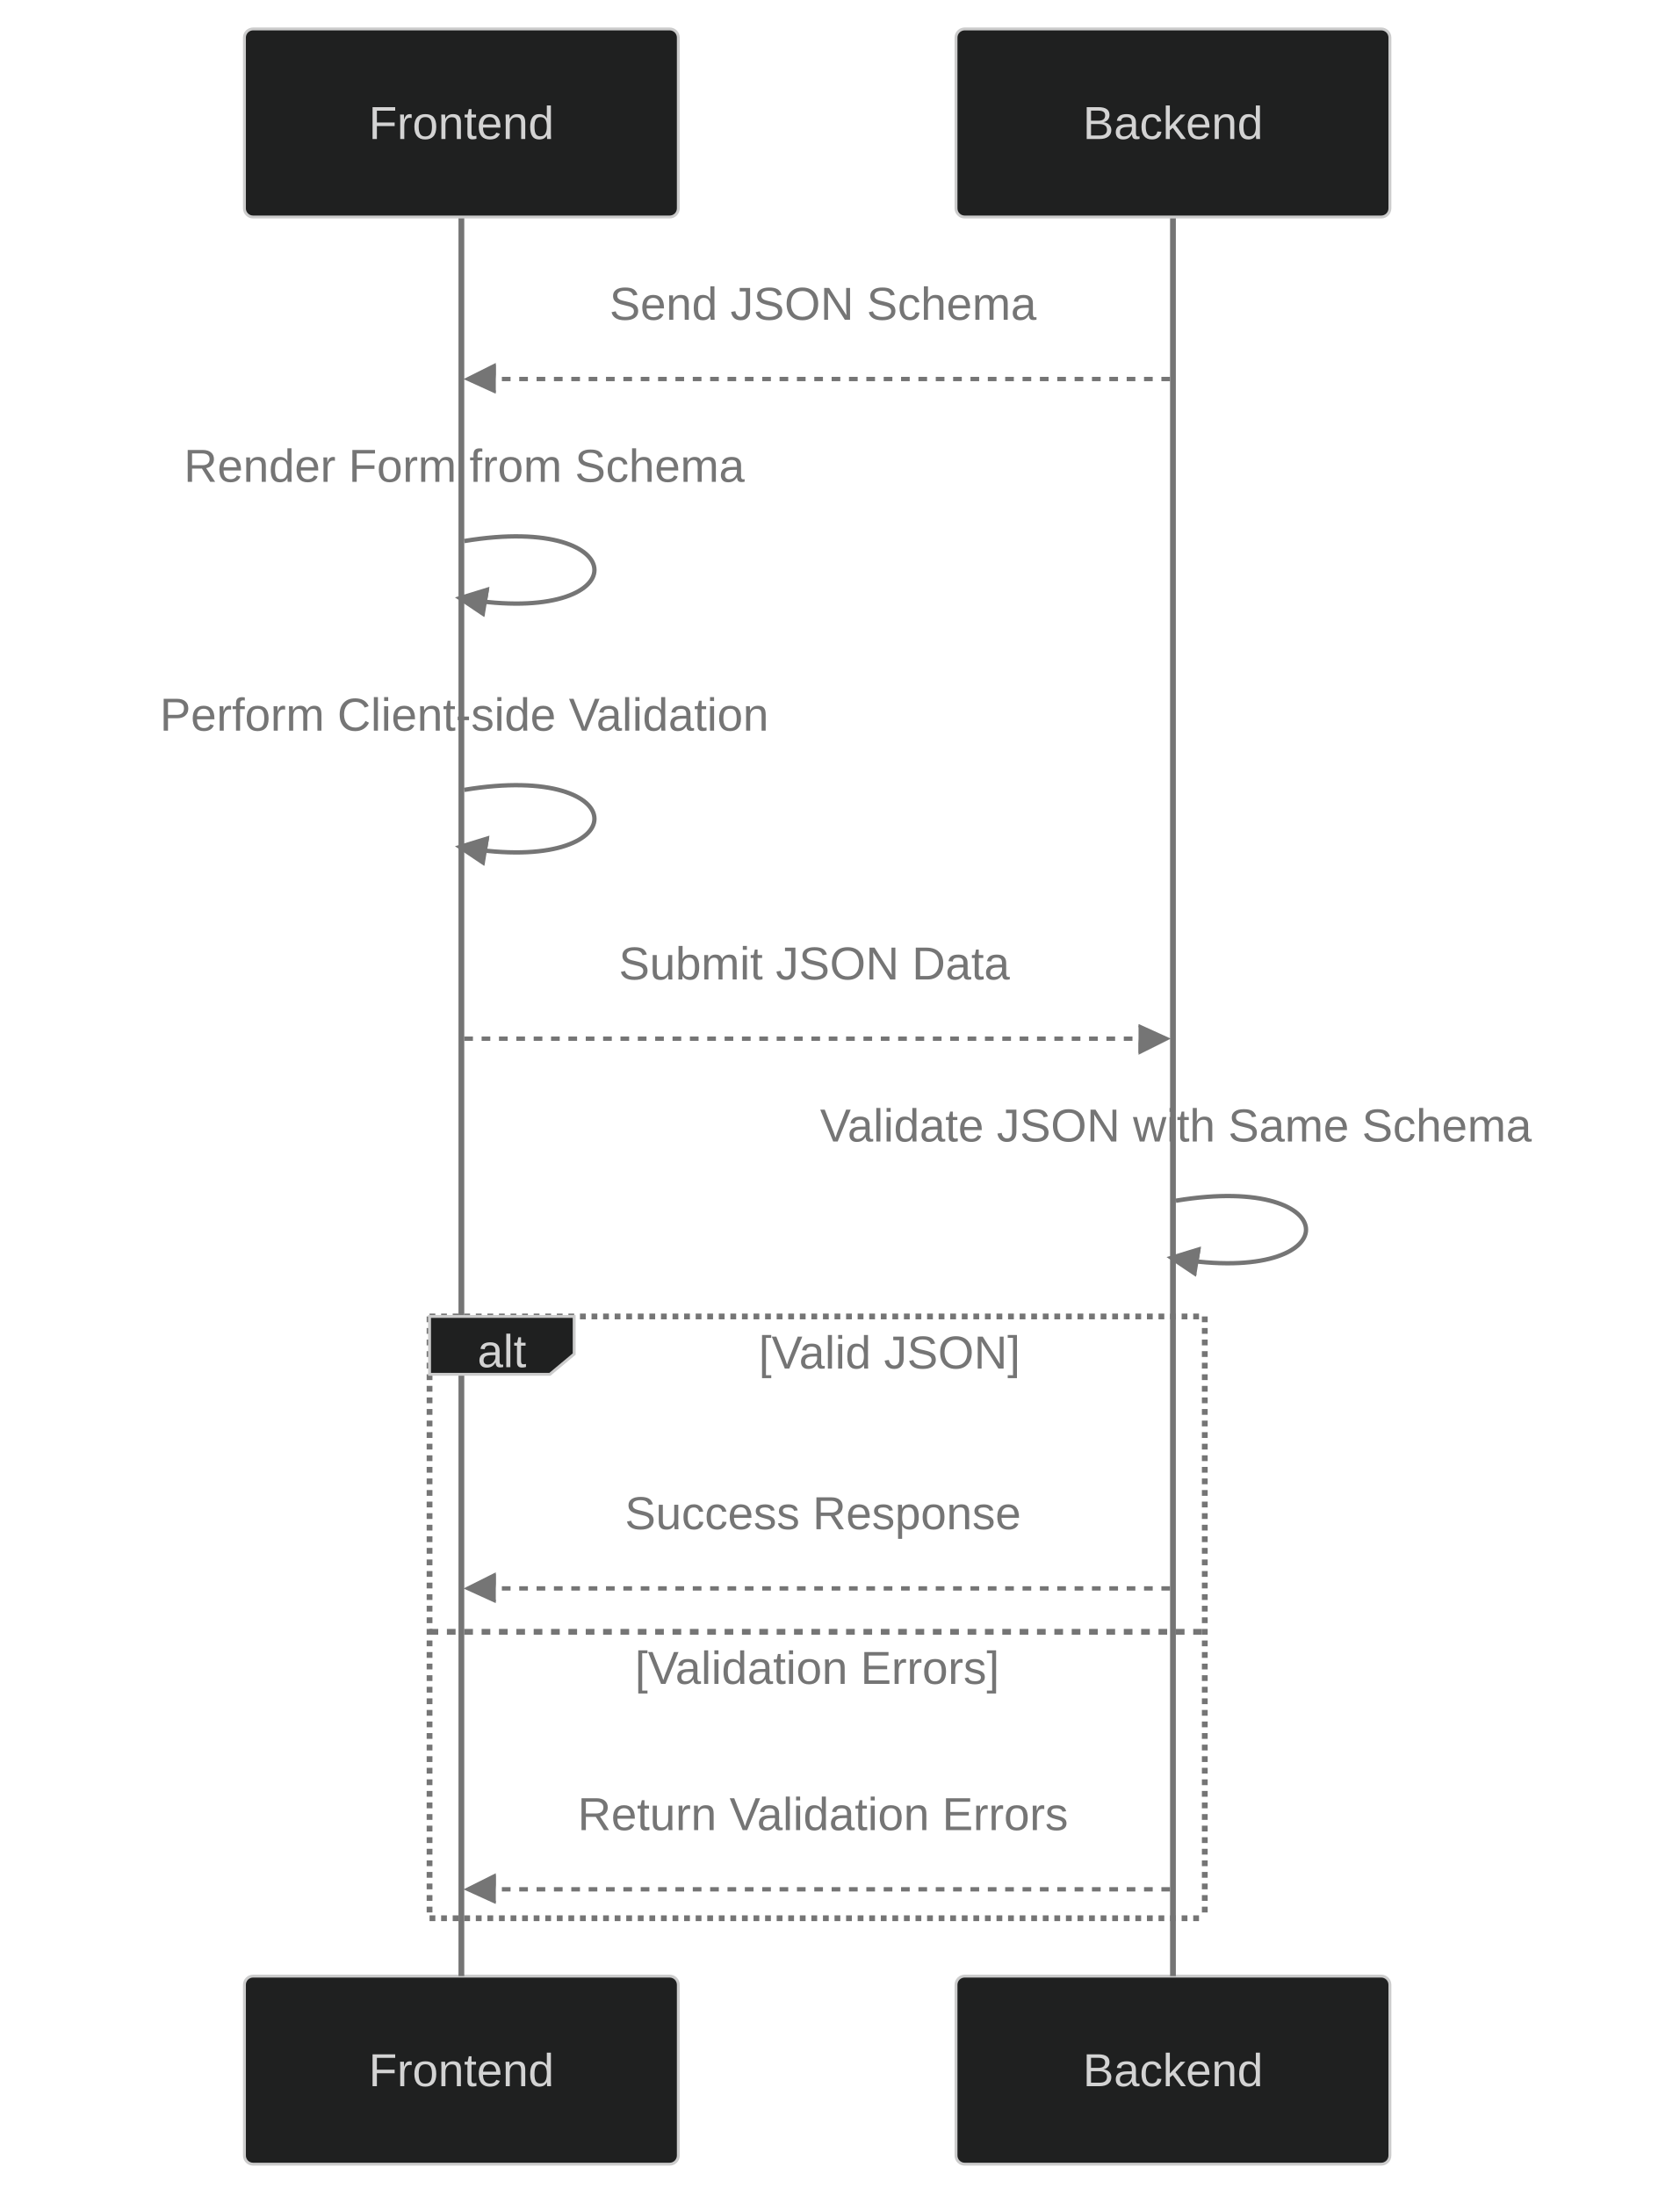
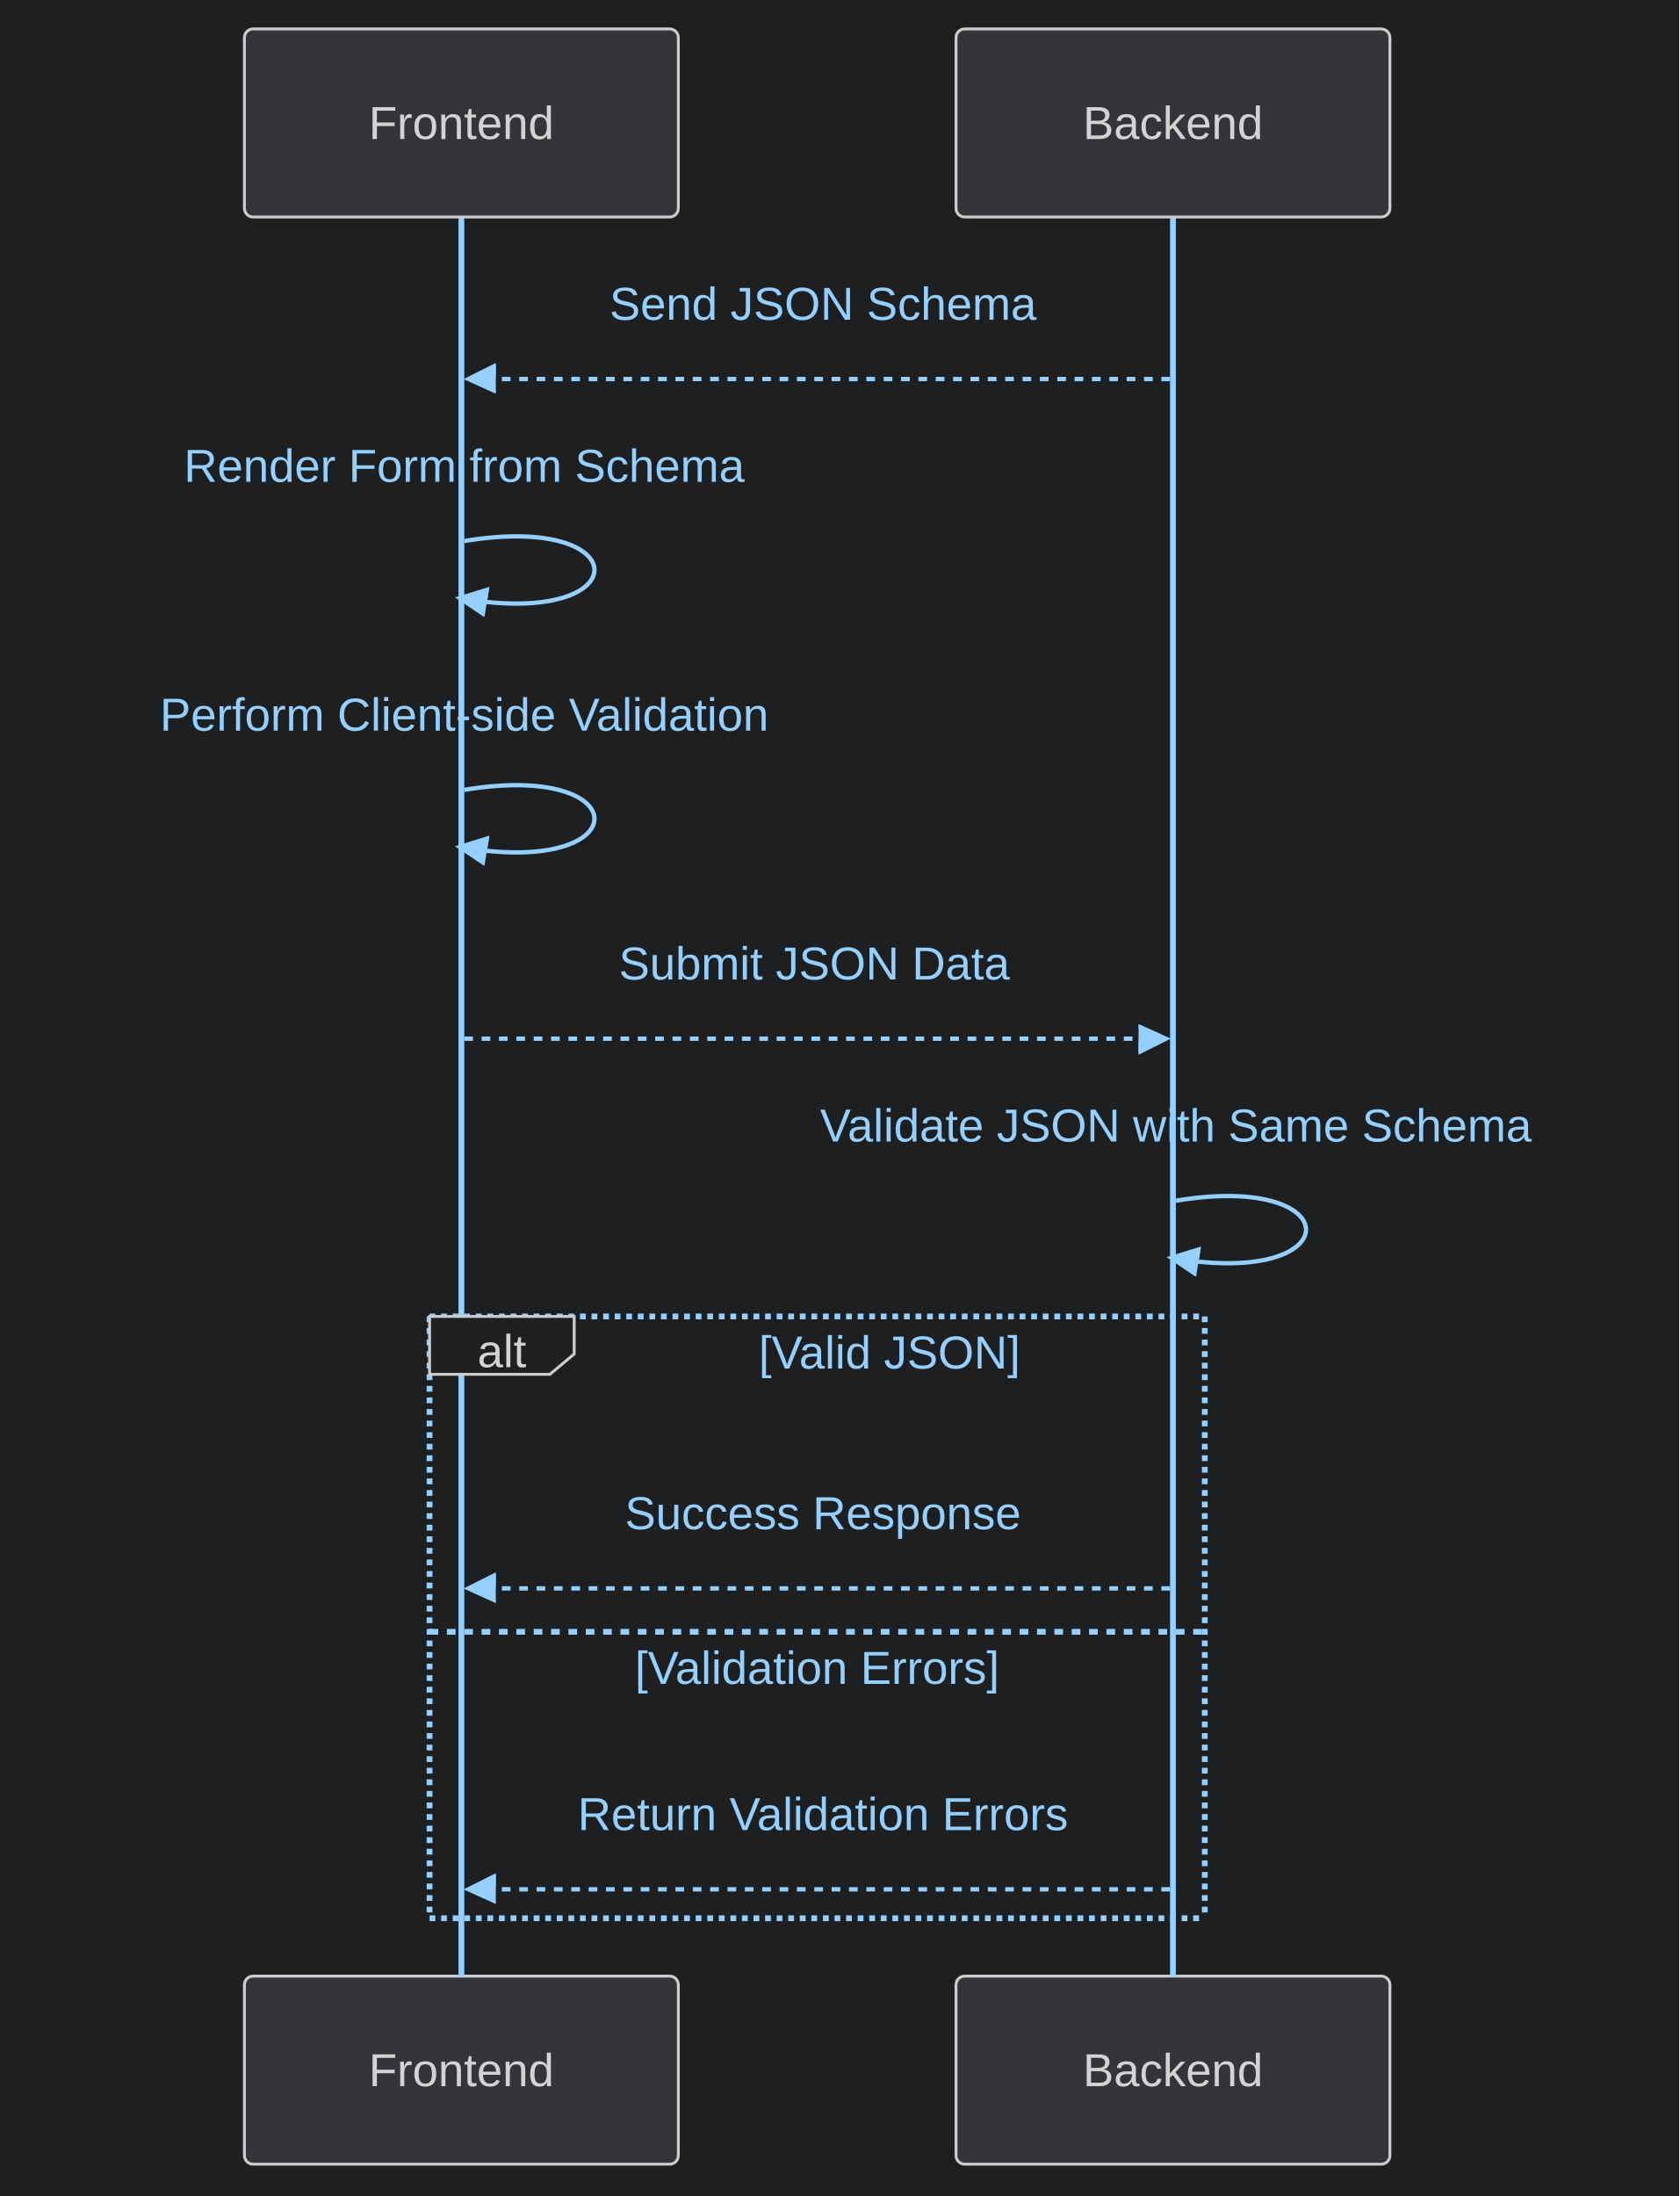
<svg xmlns="http://www.w3.org/2000/svg" aria-roledescription="sequence" role="graphics-document document" viewBox="-84.5 -10 580.5 759" style="max-width: 100%; max-height: 100%; background: transparent;" width="100%" id="mermaid-image-editor">
+   <rect x="-84.5" y="-10" width="580.5" height="759" fill="#1E1F21" />
  <g>
    <rect class="actor actor-bottom" ry="3" rx="3" name="Server" height="65" width="150" stroke="#666" fill="#eaeaea" y="673" x="246" />
    <text class="actor actor-box" alignment-baseline="central" dominant-baseline="central" style="text-anchor: middle; font-size: 16px; font-weight: 400;" y="705.5" x="321">
      <tspan dy="0" x="321">Backend</tspan>
    </text>
  </g>
  <g>
    <rect class="actor actor-bottom" ry="3" rx="3" name="Client" height="65" width="150" stroke="#666" fill="#eaeaea" y="673" x="0" />
    <text class="actor actor-box" alignment-baseline="central" dominant-baseline="central" style="text-anchor: middle; font-size: 16px; font-weight: 400;" y="705.5" x="75">
      <tspan dy="0" x="75">Frontend</tspan>
    </text>
  </g>
  <g>
    <line name="Server" stroke="#999" stroke-width="0.5px" class="actor-line 200" y2="673" x2="321" y1="65" x1="321" id="actor9" />
    <g id="root-9">
      <rect class="actor actor-top" ry="3" rx="3" name="Server" height="65" width="150" stroke="#666" fill="#eaeaea" y="0" x="246" />
      <text class="actor actor-box" alignment-baseline="central" dominant-baseline="central" style="text-anchor: middle; font-size: 16px; font-weight: 400;" y="32.5" x="321">
        <tspan dy="0" x="321">Backend</tspan>
      </text>
    </g>
  </g>
  <g>
    <line name="Client" stroke="#999" stroke-width="0.5px" class="actor-line 200" y2="673" x2="75" y1="65" x1="75" id="actor8" />
    <g id="root-8">
      <rect class="actor actor-top" ry="3" rx="3" name="Client" height="65" width="150" stroke="#666" fill="#eaeaea" y="0" x="0" />
      <text class="actor actor-box" alignment-baseline="central" dominant-baseline="central" style="text-anchor: middle; font-size: 16px; font-weight: 400;" y="32.5" x="75">
        <tspan dy="0" x="75">Frontend</tspan>
      </text>
    </g>
  </g>
-   <style>#mermaid-image-editor{font-family:"trebuchet ms",verdana,arial,sans-serif;font-size:16px;fill:#757575;}#mermaid-image-editor .error-icon{fill:#a44141;}#mermaid-image-editor .error-text{fill:#ddd;stroke:#ddd;}#mermaid-image-editor .edge-thickness-normal{stroke-width:1px;}#mermaid-image-editor .edge-thickness-thick{stroke-width:3.5px;}#mermaid-image-editor .edge-pattern-solid{stroke-dasharray:0;}#mermaid-image-editor .edge-thickness-invisible{stroke-width:0;fill:none;}#mermaid-image-editor .edge-pattern-dashed{stroke-dasharray:3;}#mermaid-image-editor .edge-pattern-dotted{stroke-dasharray:2;}#mermaid-image-editor .marker{fill:#757575;stroke:#757575;}#mermaid-image-editor .marker.cross{stroke:#757575;}#mermaid-image-editor svg{font-family:"trebuchet ms",verdana,arial,sans-serif;font-size:16px;}#mermaid-image-editor p{margin:0;}#mermaid-image-editor .actor{stroke:#ccc;fill:#1f2020;}#mermaid-image-editor text.actor&gt;tspan{fill:lightgrey;stroke:none;}#mermaid-image-editor .actor-line{stroke:#757575;}#mermaid-image-editor .messageLine0{stroke-width:1.5;stroke-dasharray:none;stroke:#757575;}#mermaid-image-editor .messageLine1{stroke-width:1.5;stroke-dasharray:2,2;stroke:#757575;}#mermaid-image-editor #arrowhead path{fill:#757575;stroke:#757575;}#mermaid-image-editor .sequenceNumber{fill:black;}#mermaid-image-editor #sequencenumber{fill:lightgrey;}#mermaid-image-editor #crosshead path{fill:lightgrey;stroke:lightgrey;}#mermaid-image-editor .messageText{fill:#757575;stroke:none;}#mermaid-image-editor .labelBox{stroke:#ccc;fill:#1f2020;}#mermaid-image-editor .labelText,#mermaid-image-editor .labelText&gt;tspan{fill:lightgrey;stroke:none;}#mermaid-image-editor .loopText,#mermaid-image-editor .loopText&gt;tspan{fill:#757575;stroke:none;}#mermaid-image-editor .loopLine{stroke-width:2px;stroke-dasharray:2,2;stroke:#757575;fill:#757575;}#mermaid-image-editor .note{stroke:hsl(180, 0%, 18.353%);fill:hsl(180, 1.587%, 28.353%);}#mermaid-image-editor .noteText,#mermaid-image-editor .noteText&gt;tspan{fill:rgb(183.848, 181.552, 181.552);stroke:none;}#mermaid-image-editor .activation0{fill:hsl(180, 1.587%, 28.353%);stroke:#ccc;}#mermaid-image-editor .activation1{fill:hsl(180, 1.587%, 28.353%);stroke:#ccc;}#mermaid-image-editor .activation2{fill:hsl(180, 1.587%, 28.353%);stroke:#ccc;}#mermaid-image-editor .actorPopupMenu{position:absolute;}#mermaid-image-editor .actorPopupMenuPanel{position:absolute;fill:#1f2020;box-shadow:0px 8px 16px 0px rgba(0,0,0,0.2);filter:drop-shadow(3px 5px 2px rgb(0 0 0 / 0.4));}#mermaid-image-editor .actor-man line{stroke:#ccc;fill:#1f2020;}#mermaid-image-editor .actor-man circle,#mermaid-image-editor line{stroke:#ccc;fill:#1f2020;stroke-width:2px;}#mermaid-image-editor :root{--mermaid-font-family:"trebuchet ms",verdana,arial,sans-serif;}</style>
+   <style>#mermaid-image-editor{font-family:"trebuchet ms",verdana,arial,sans-serif;font-size:16px;fill:#95CFFD;}#mermaid-image-editor .error-icon{fill:#a44141;}#mermaid-image-editor .error-text{fill:#ddd;stroke:#ddd;}#mermaid-image-editor .edge-thickness-normal{stroke-width:1px;}#mermaid-image-editor .edge-thickness-thick{stroke-width:3.5px;}#mermaid-image-editor .edge-pattern-solid{stroke-dasharray:0;}#mermaid-image-editor .edge-thickness-invisible{stroke-width:0;fill:none;}#mermaid-image-editor .edge-pattern-dashed{stroke-dasharray:3;}#mermaid-image-editor .edge-pattern-dotted{stroke-dasharray:2;}#mermaid-image-editor .marker{fill:#95CFFD;stroke:#95CFFD;}#mermaid-image-editor .marker.cross{stroke:#95CFFD;}#mermaid-image-editor svg{font-family:"trebuchet ms",verdana,arial,sans-serif;font-size:16px;}#mermaid-image-editor p{margin:0;}#mermaid-image-editor .actor{stroke:#ccc;fill:#33353a;}#mermaid-image-editor text.actor&gt;tspan{fill:lightgrey;stroke:none;}#mermaid-image-editor .actor-line{stroke:#95CFFD;}#mermaid-image-editor .messageLine0{stroke-width:1.5;stroke-dasharray:none;stroke:#95CFFD;}#mermaid-image-editor .messageLine1{stroke-width:1.5;stroke-dasharray:2,2;stroke:#95CFFD;}#mermaid-image-editor #arrowhead path{fill:#95CFFD;stroke:#95CFFD;}#mermaid-image-editor .sequenceNumber{fill:black;}#mermaid-image-editor #sequencenumber{fill:lightgrey;}#mermaid-image-editor #crosshead path{fill:lightgrey;stroke:lightgrey;}#mermaid-image-editor .messageText{fill:#95CFFD;stroke:none;}#mermaid-image-editor .labelBox{stroke:#ccc;fill:#1f2020;}#mermaid-image-editor .labelText,#mermaid-image-editor .labelText&gt;tspan{fill:lightgrey;stroke:none;}#mermaid-image-editor .loopText,#mermaid-image-editor .loopText&gt;tspan{fill:#95CFFD;stroke:none;}#mermaid-image-editor .loopLine{stroke-width:2px;stroke-dasharray:2,2;stroke:#95CFFD;fill:#95CFFD;}#mermaid-image-editor .note{stroke:hsl(180, 0%, 18.353%);fill:hsl(180, 1.587%, 28.353%);}#mermaid-image-editor .noteText,#mermaid-image-editor .noteText&gt;tspan{fill:rgb(183.848, 181.552, 181.552);stroke:none;}#mermaid-image-editor .activation0{fill:hsl(180, 1.587%, 28.353%);stroke:#ccc;}#mermaid-image-editor .activation1{fill:hsl(180, 1.587%, 28.353%);stroke:#ccc;}#mermaid-image-editor .activation2{fill:hsl(180, 1.587%, 28.353%);stroke:#ccc;}#mermaid-image-editor .actorPopupMenu{position:absolute;}#mermaid-image-editor .actorPopupMenuPanel{position:absolute;fill:#1f2020;box-shadow:0px 8px 16px 0px rgba(0,0,0,0.2);filter:drop-shadow(3px 5px 2px rgb(0 0 0 / 0.4));}#mermaid-image-editor .actor-man line{stroke:#ccc;fill:#1f2020;}#mermaid-image-editor .actor-man circle,#mermaid-image-editor line{stroke:#ccc;fill:#1f2020;stroke-width:2px;}#mermaid-image-editor :root{--mermaid-font-family:"trebuchet ms",verdana,arial,sans-serif;}</style>
  <g />
  <defs>
    <symbol height="24" width="24" id="computer">
      <path d="M2 2v13h20v-13h-20zm18 11h-16v-9h16v9zm-10.228 6l.466-1h3.524l.467 1h-4.457zm14.228 3h-24l2-6h2.104l-1.33 4h18.45l-1.297-4h2.073l2 6zm-5-10h-14v-7h14v7z" transform="scale(.5)" />
    </symbol>
  </defs>
  <defs>
    <symbol clip-rule="evenodd" fill-rule="evenodd" id="database">
      <path d="M12.258.001l.256.004.255.005.253.008.251.01.249.012.247.015.246.016.242.019.241.02.239.023.236.024.233.027.231.028.229.031.225.032.223.034.22.036.217.038.214.04.211.041.208.043.205.045.201.046.198.048.194.05.191.051.187.053.183.054.18.056.175.057.172.059.168.06.163.061.16.063.155.064.15.066.074.033.073.033.071.034.07.034.069.035.068.035.067.035.066.035.064.036.064.036.062.036.06.036.06.037.058.037.058.037.055.038.055.038.053.038.052.038.051.039.05.039.048.039.047.039.045.04.044.04.043.04.041.04.04.041.039.041.037.041.036.041.034.041.033.042.032.042.03.042.029.042.027.042.026.043.024.043.023.043.021.043.02.043.018.044.017.043.015.044.013.044.012.044.011.045.009.044.007.045.006.045.004.045.002.045.001.045v17l-.001.045-.002.045-.004.045-.006.045-.007.045-.009.044-.011.045-.012.044-.013.044-.015.044-.017.043-.018.044-.02.043-.021.043-.023.043-.024.043-.026.043-.027.042-.029.042-.03.042-.032.042-.033.042-.034.041-.036.041-.037.041-.039.041-.04.041-.041.04-.043.04-.044.04-.045.04-.047.039-.048.039-.05.039-.051.039-.052.038-.053.038-.055.038-.055.038-.058.037-.058.037-.06.037-.06.036-.062.036-.064.036-.064.036-.066.035-.067.035-.068.035-.069.035-.07.034-.071.034-.073.033-.074.033-.15.066-.155.064-.16.063-.163.061-.168.06-.172.059-.175.057-.18.056-.183.054-.187.053-.191.051-.194.05-.198.048-.201.046-.205.045-.208.043-.211.041-.214.04-.217.038-.22.036-.223.034-.225.032-.229.031-.231.028-.233.027-.236.024-.239.023-.241.02-.242.019-.246.016-.247.015-.249.012-.251.01-.253.008-.255.005-.256.004-.258.001-.258-.001-.256-.004-.255-.005-.253-.008-.251-.01-.249-.012-.247-.015-.245-.016-.243-.019-.241-.02-.238-.023-.236-.024-.234-.027-.231-.028-.228-.031-.226-.032-.223-.034-.22-.036-.217-.038-.214-.04-.211-.041-.208-.043-.204-.045-.201-.046-.198-.048-.195-.05-.19-.051-.187-.053-.184-.054-.179-.056-.176-.057-.172-.059-.167-.06-.164-.061-.159-.063-.155-.064-.151-.066-.074-.033-.072-.033-.072-.034-.07-.034-.069-.035-.068-.035-.067-.035-.066-.035-.064-.036-.063-.036-.062-.036-.061-.036-.06-.037-.058-.037-.057-.037-.056-.038-.055-.038-.053-.038-.052-.038-.051-.039-.049-.039-.049-.039-.046-.039-.046-.04-.044-.04-.043-.04-.041-.04-.04-.041-.039-.041-.037-.041-.036-.041-.034-.041-.033-.042-.032-.042-.03-.042-.029-.042-.027-.042-.026-.043-.024-.043-.023-.043-.021-.043-.02-.043-.018-.044-.017-.043-.015-.044-.013-.044-.012-.044-.011-.045-.009-.044-.007-.045-.006-.045-.004-.045-.002-.045-.001-.045v-17l.001-.045.002-.045.004-.045.006-.045.007-.045.009-.044.011-.045.012-.044.013-.044.015-.044.017-.043.018-.044.02-.043.021-.043.023-.043.024-.043.026-.043.027-.042.029-.042.03-.042.032-.042.033-.042.034-.041.036-.041.037-.041.039-.041.04-.041.041-.04.043-.04.044-.04.046-.04.046-.039.049-.039.049-.039.051-.039.052-.038.053-.038.055-.038.056-.038.057-.037.058-.037.06-.037.061-.036.062-.036.063-.036.064-.036.066-.035.067-.035.068-.035.069-.035.07-.034.072-.034.072-.033.074-.033.151-.066.155-.064.159-.063.164-.061.167-.06.172-.059.176-.057.179-.056.184-.054.187-.053.19-.051.195-.05.198-.048.201-.046.204-.045.208-.043.211-.041.214-.04.217-.038.22-.036.223-.034.226-.032.228-.031.231-.028.234-.027.236-.024.238-.023.241-.02.243-.019.245-.016.247-.015.249-.012.251-.01.253-.008.255-.005.256-.004.258-.001.258.001zm-9.258 20.499v.01l.001.021.003.021.004.022.005.021.006.022.007.022.009.023.01.022.011.023.012.023.013.023.015.023.016.024.017.023.018.024.019.024.021.024.022.025.023.024.024.025.052.049.056.05.061.051.066.051.07.051.075.051.079.052.084.052.088.052.092.052.097.052.102.051.105.052.11.052.114.051.119.051.123.051.127.05.131.05.135.05.139.048.144.049.147.047.152.047.155.047.16.045.163.045.167.043.171.043.176.041.178.041.183.039.187.039.19.037.194.035.197.035.202.033.204.031.209.03.212.029.216.027.219.025.222.024.226.021.23.02.233.018.236.016.24.015.243.012.246.01.249.008.253.005.256.004.259.001.26-.001.257-.004.254-.005.25-.008.247-.011.244-.012.241-.014.237-.016.233-.018.231-.021.226-.021.224-.024.22-.026.216-.027.212-.028.21-.031.205-.031.202-.034.198-.034.194-.036.191-.037.187-.039.183-.04.179-.04.175-.042.172-.043.168-.044.163-.045.16-.046.155-.046.152-.047.148-.048.143-.049.139-.049.136-.05.131-.05.126-.05.123-.051.118-.052.114-.051.11-.052.106-.052.101-.052.096-.052.092-.052.088-.053.083-.051.079-.052.074-.052.07-.051.065-.051.06-.051.056-.05.051-.05.023-.024.023-.025.021-.024.02-.024.019-.024.018-.024.017-.024.015-.023.014-.024.013-.023.012-.023.01-.023.01-.022.008-.022.006-.022.006-.022.004-.022.004-.021.001-.021.001-.021v-4.127l-.077.055-.08.053-.083.054-.085.053-.087.052-.09.052-.093.051-.095.05-.097.05-.1.049-.102.049-.105.048-.106.047-.109.047-.111.046-.114.045-.115.045-.118.044-.12.043-.122.042-.124.042-.126.041-.128.04-.13.04-.132.038-.134.038-.135.037-.138.037-.139.035-.142.035-.143.034-.144.033-.147.032-.148.031-.15.03-.151.03-.153.029-.154.027-.156.027-.158.026-.159.025-.161.024-.162.023-.163.022-.165.021-.166.02-.167.019-.169.018-.169.017-.171.016-.173.015-.173.014-.175.013-.175.012-.177.011-.178.01-.179.008-.179.008-.181.006-.182.005-.182.004-.184.003-.184.002h-.37l-.184-.002-.184-.003-.182-.004-.182-.005-.181-.006-.179-.008-.179-.008-.178-.01-.176-.011-.176-.012-.175-.013-.173-.014-.172-.015-.171-.016-.17-.017-.169-.018-.167-.019-.166-.02-.165-.021-.163-.022-.162-.023-.161-.024-.159-.025-.157-.026-.156-.027-.155-.027-.153-.029-.151-.03-.15-.03-.148-.031-.146-.032-.145-.033-.143-.034-.141-.035-.14-.035-.137-.037-.136-.037-.134-.038-.132-.038-.13-.04-.128-.04-.126-.041-.124-.042-.122-.042-.12-.044-.117-.043-.116-.045-.113-.045-.112-.046-.109-.047-.106-.047-.105-.048-.102-.049-.1-.049-.097-.05-.095-.05-.093-.052-.09-.051-.087-.052-.085-.053-.083-.054-.08-.054-.077-.054v4.127zm0-5.654v.011l.001.021.003.021.004.021.005.022.006.022.007.022.009.022.01.022.011.023.012.023.013.023.015.024.016.023.017.024.018.024.019.024.021.024.022.024.023.025.024.024.052.05.056.05.061.05.066.051.07.051.075.052.079.051.084.052.088.052.092.052.097.052.102.052.105.052.11.051.114.051.119.052.123.05.127.051.131.05.135.049.139.049.144.048.147.048.152.047.155.046.16.045.163.045.167.044.171.042.176.042.178.04.183.04.187.038.19.037.194.036.197.034.202.033.204.032.209.03.212.028.216.027.219.025.222.024.226.022.23.02.233.018.236.016.24.014.243.012.246.01.249.008.253.006.256.003.259.001.26-.001.257-.003.254-.006.25-.008.247-.01.244-.012.241-.015.237-.016.233-.018.231-.02.226-.022.224-.024.22-.025.216-.027.212-.029.21-.03.205-.032.202-.033.198-.035.194-.036.191-.037.187-.039.183-.039.179-.041.175-.042.172-.043.168-.044.163-.045.16-.045.155-.047.152-.047.148-.048.143-.048.139-.05.136-.049.131-.05.126-.051.123-.051.118-.051.114-.052.11-.052.106-.052.101-.052.096-.052.092-.052.088-.052.083-.052.079-.052.074-.051.07-.052.065-.051.06-.05.056-.051.051-.049.023-.025.023-.024.021-.025.02-.024.019-.024.018-.024.017-.024.015-.023.014-.023.013-.024.012-.022.01-.023.01-.023.008-.022.006-.022.006-.022.004-.021.004-.022.001-.021.001-.021v-4.139l-.077.054-.08.054-.083.054-.085.052-.087.053-.09.051-.093.051-.095.051-.097.05-.1.049-.102.049-.105.048-.106.047-.109.047-.111.046-.114.045-.115.044-.118.044-.12.044-.122.042-.124.042-.126.041-.128.04-.13.039-.132.039-.134.038-.135.037-.138.036-.139.036-.142.035-.143.033-.144.033-.147.033-.148.031-.15.03-.151.03-.153.028-.154.028-.156.027-.158.026-.159.025-.161.024-.162.023-.163.022-.165.021-.166.02-.167.019-.169.018-.169.017-.171.016-.173.015-.173.014-.175.013-.175.012-.177.011-.178.009-.179.009-.179.007-.181.007-.182.005-.182.004-.184.003-.184.002h-.37l-.184-.002-.184-.003-.182-.004-.182-.005-.181-.007-.179-.007-.179-.009-.178-.009-.176-.011-.176-.012-.175-.013-.173-.014-.172-.015-.171-.016-.17-.017-.169-.018-.167-.019-.166-.02-.165-.021-.163-.022-.162-.023-.161-.024-.159-.025-.157-.026-.156-.027-.155-.028-.153-.028-.151-.03-.15-.03-.148-.031-.146-.033-.145-.033-.143-.033-.141-.035-.14-.036-.137-.036-.136-.037-.134-.038-.132-.039-.13-.039-.128-.04-.126-.041-.124-.042-.122-.043-.12-.043-.117-.044-.116-.044-.113-.046-.112-.046-.109-.046-.106-.047-.105-.048-.102-.049-.1-.049-.097-.05-.095-.051-.093-.051-.09-.051-.087-.053-.085-.052-.083-.054-.08-.054-.077-.054v4.139zm0-5.666v.011l.001.02.003.022.004.021.005.022.006.021.007.022.009.023.01.022.011.023.012.023.013.023.015.023.016.024.017.024.018.023.019.024.021.025.022.024.023.024.024.025.052.05.056.05.061.05.066.051.07.051.075.052.079.051.084.052.088.052.092.052.097.052.102.052.105.051.11.052.114.051.119.051.123.051.127.05.131.05.135.05.139.049.144.048.147.048.152.047.155.046.16.045.163.045.167.043.171.043.176.042.178.04.183.04.187.038.19.037.194.036.197.034.202.033.204.032.209.03.212.028.216.027.219.025.222.024.226.021.23.02.233.018.236.017.24.014.243.012.246.01.249.008.253.006.256.003.259.001.26-.001.257-.003.254-.006.25-.008.247-.01.244-.013.241-.014.237-.016.233-.018.231-.02.226-.022.224-.024.22-.025.216-.027.212-.029.21-.03.205-.032.202-.033.198-.035.194-.036.191-.037.187-.039.183-.039.179-.041.175-.042.172-.043.168-.044.163-.045.16-.045.155-.047.152-.047.148-.048.143-.049.139-.049.136-.049.131-.051.126-.05.123-.051.118-.052.114-.051.11-.052.106-.052.101-.052.096-.052.092-.052.088-.052.083-.052.079-.052.074-.052.07-.051.065-.051.06-.051.056-.05.051-.049.023-.025.023-.025.021-.024.02-.024.019-.024.018-.024.017-.024.015-.023.014-.024.013-.023.012-.023.01-.022.01-.023.008-.022.006-.022.006-.022.004-.022.004-.021.001-.021.001-.021v-4.153l-.077.054-.08.054-.083.053-.085.053-.087.053-.09.051-.093.051-.095.051-.097.05-.1.049-.102.048-.105.048-.106.048-.109.046-.111.046-.114.046-.115.044-.118.044-.12.043-.122.043-.124.042-.126.041-.128.04-.13.039-.132.039-.134.038-.135.037-.138.036-.139.036-.142.034-.143.034-.144.033-.147.032-.148.032-.15.03-.151.03-.153.028-.154.028-.156.027-.158.026-.159.024-.161.024-.162.023-.163.023-.165.021-.166.02-.167.019-.169.018-.169.017-.171.016-.173.015-.173.014-.175.013-.175.012-.177.01-.178.01-.179.009-.179.007-.181.006-.182.006-.182.004-.184.003-.184.001-.185.001-.185-.001-.184-.001-.184-.003-.182-.004-.182-.006-.181-.006-.179-.007-.179-.009-.178-.01-.176-.01-.176-.012-.175-.013-.173-.014-.172-.015-.171-.016-.17-.017-.169-.018-.167-.019-.166-.02-.165-.021-.163-.023-.162-.023-.161-.024-.159-.024-.157-.026-.156-.027-.155-.028-.153-.028-.151-.03-.15-.03-.148-.032-.146-.032-.145-.033-.143-.034-.141-.034-.14-.036-.137-.036-.136-.037-.134-.038-.132-.039-.13-.039-.128-.041-.126-.041-.124-.041-.122-.043-.12-.043-.117-.044-.116-.044-.113-.046-.112-.046-.109-.046-.106-.048-.105-.048-.102-.048-.1-.05-.097-.049-.095-.051-.093-.051-.09-.052-.087-.052-.085-.053-.083-.053-.08-.054-.077-.054v4.153zm8.74-8.179l-.257.004-.254.005-.25.008-.247.011-.244.012-.241.014-.237.016-.233.018-.231.021-.226.022-.224.023-.22.026-.216.027-.212.028-.21.031-.205.032-.202.033-.198.034-.194.036-.191.038-.187.038-.183.04-.179.041-.175.042-.172.043-.168.043-.163.045-.16.046-.155.046-.152.048-.148.048-.143.048-.139.049-.136.05-.131.05-.126.051-.123.051-.118.051-.114.052-.11.052-.106.052-.101.052-.096.052-.092.052-.088.052-.083.052-.079.052-.074.051-.07.052-.065.051-.06.05-.056.05-.051.05-.023.025-.023.024-.021.024-.02.025-.019.024-.018.024-.017.023-.015.024-.014.023-.013.023-.012.023-.01.023-.01.022-.008.022-.006.023-.006.021-.004.022-.004.021-.001.021-.001.021.001.021.001.021.004.021.004.022.006.021.006.023.008.022.01.022.01.023.012.023.013.023.014.023.015.024.017.023.018.024.019.024.02.025.021.024.023.024.023.025.051.05.056.05.06.05.065.051.07.052.074.051.079.052.083.052.088.052.092.052.096.052.101.052.106.052.11.052.114.052.118.051.123.051.126.051.131.05.136.05.139.049.143.048.148.048.152.048.155.046.16.046.163.045.168.043.172.043.175.042.179.041.183.04.187.038.191.038.194.036.198.034.202.033.205.032.21.031.212.028.216.027.22.026.224.023.226.022.231.021.233.018.237.016.241.014.244.012.247.011.25.008.254.005.257.004.26.001.26-.001.257-.004.254-.005.25-.008.247-.011.244-.012.241-.014.237-.016.233-.018.231-.021.226-.022.224-.023.22-.026.216-.027.212-.028.21-.031.205-.032.202-.033.198-.034.194-.036.191-.038.187-.038.183-.04.179-.041.175-.042.172-.043.168-.043.163-.045.16-.046.155-.046.152-.048.148-.048.143-.048.139-.049.136-.05.131-.05.126-.051.123-.051.118-.051.114-.052.11-.052.106-.052.101-.052.096-.052.092-.052.088-.052.083-.052.079-.052.074-.051.07-.052.065-.051.06-.05.056-.05.051-.05.023-.025.023-.024.021-.024.02-.025.019-.024.018-.024.017-.023.015-.024.014-.023.013-.023.012-.023.01-.023.01-.022.008-.022.006-.023.006-.021.004-.022.004-.021.001-.021.001-.021-.001-.021-.001-.021-.004-.021-.004-.022-.006-.021-.006-.023-.008-.022-.01-.022-.01-.023-.012-.023-.013-.023-.014-.023-.015-.024-.017-.023-.018-.024-.019-.024-.02-.025-.021-.024-.023-.024-.023-.025-.051-.05-.056-.05-.06-.05-.065-.051-.07-.052-.074-.051-.079-.052-.083-.052-.088-.052-.092-.052-.096-.052-.101-.052-.106-.052-.11-.052-.114-.052-.118-.051-.123-.051-.126-.051-.131-.05-.136-.05-.139-.049-.143-.048-.148-.048-.152-.048-.155-.046-.16-.046-.163-.045-.168-.043-.172-.043-.175-.042-.179-.041-.183-.04-.187-.038-.191-.038-.194-.036-.198-.034-.202-.033-.205-.032-.21-.031-.212-.028-.216-.027-.22-.026-.224-.023-.226-.022-.231-.021-.233-.018-.237-.016-.241-.014-.244-.012-.247-.011-.25-.008-.254-.005-.257-.004-.26-.001-.26.001z" transform="scale(.5)" />
    </symbol>
  </defs>
  <defs>
    <symbol height="24" width="24" id="clock">
      <path d="M12 2c5.514 0 10 4.486 10 10s-4.486 10-10 10-10-4.486-10-10 4.486-10 10-10zm0-2c-6.627 0-12 5.373-12 12s5.373 12 12 12 12-5.373 12-12-5.373-12-12-12zm5.848 12.459c.202.038.202.333.001.372-1.907.361-6.045 1.111-6.547 1.111-.719 0-1.301-.582-1.301-1.301 0-.512.77-5.447 1.125-7.445.034-.192.312-.181.343.014l.985 6.238 5.394 1.011z" transform="scale(.5)" />
    </symbol>
  </defs>
  <defs>
    <marker orient="auto-start-reverse" markerHeight="12" markerWidth="12" markerUnits="userSpaceOnUse" refY="5" refX="7.9" id="arrowhead">
      <path d="M -1 0 L 10 5 L 0 10 z" />
    </marker>
  </defs>
  <defs>
    <marker refY="4.5" refX="4" orient="auto" markerHeight="8" markerWidth="15" id="crosshead">
      <path d="M 1,2 L 6,7 M 6,2 L 1,7" stroke-width="1pt" style="stroke-dasharray: 0px, 0px;" stroke="#000000" fill="none" />
    </marker>
  </defs>
  <defs>
    <marker orient="auto" markerHeight="28" markerWidth="20" refY="7" refX="15.5" id="filled-head">
      <path d="M 18,7 L9,13 L14,7 L9,1 Z" />
    </marker>
  </defs>
  <defs>
    <marker orient="auto" markerHeight="40" markerWidth="60" refY="15" refX="15" id="sequencenumber">
      <circle r="6" cy="15" cx="15" />
    </marker>
  </defs>
  <g>
    <line class="loopLine" y2="445" x2="332" y1="445" x1="64" />
    <line class="loopLine" y2="653" x2="332" y1="445" x1="332" />
    <line class="loopLine" y2="653" x2="332" y1="653" x1="64" />
    <line class="loopLine" y2="653" x2="64" y1="445" x1="64" />
    <line style="stroke-dasharray: 3px, 3px;" class="loopLine" y2="554" x2="332" y1="554" x1="64" />
    <polygon class="labelBox" points="64,445 114,445 114,458 105.6,465 64,465" />
    <text class="labelText" style="font-size: 16px; font-weight: 400;" alignment-baseline="middle" dominant-baseline="middle" text-anchor="middle" y="458" x="89">alt</text>
    <text class="loopText" style="font-size: 16px; font-weight: 400;" text-anchor="middle" y="463" x="223">
      <tspan x="223">[Valid JSON]</tspan>
    </text>
    <text class="loopText" style="font-size: 16px; font-weight: 400;" text-anchor="middle" y="572" x="198">[Validation Errors]</text>
  </g>
  <text dy="1em" class="messageText" style="font-size: 16px; font-weight: 400;" alignment-baseline="middle" dominant-baseline="middle" text-anchor="middle" y="80" x="200">Send JSON Schema</text>
  <line marker-end="url(#arrowhead)" stroke="none" stroke-width="2" class="messageLine1" style="stroke-dasharray: 3px, 3px; fill: none;" y2="121" x2="79" y1="121" x1="320" />
  <text dy="1em" class="messageText" style="font-size: 16px; font-weight: 400;" alignment-baseline="middle" dominant-baseline="middle" text-anchor="middle" y="136" x="76">Render Form from Schema</text>
  <path marker-end="url(#arrowhead)" style="fill: none;" stroke="none" stroke-width="2" class="messageLine0" d="M 76,177 C 136,167 136,207 76,197" />
  <text dy="1em" class="messageText" style="font-size: 16px; font-weight: 400;" alignment-baseline="middle" dominant-baseline="middle" text-anchor="middle" y="222" x="76">Perform Client-side Validation</text>
  <path marker-end="url(#arrowhead)" style="fill: none;" stroke="none" stroke-width="2" class="messageLine0" d="M 76,263 C 136,253 136,293 76,283" />
  <text dy="1em" class="messageText" style="font-size: 16px; font-weight: 400;" alignment-baseline="middle" dominant-baseline="middle" text-anchor="middle" y="308" x="197">Submit JSON Data</text>
  <line marker-end="url(#arrowhead)" stroke="none" stroke-width="2" class="messageLine1" style="stroke-dasharray: 3px, 3px; fill: none;" y2="349" x2="317" y1="349" x1="76" />
  <text dy="1em" class="messageText" style="font-size: 16px; font-weight: 400;" alignment-baseline="middle" dominant-baseline="middle" text-anchor="middle" y="364" x="322">Validate JSON with Same Schema</text>
  <path marker-end="url(#arrowhead)" style="fill: none;" stroke="none" stroke-width="2" class="messageLine0" d="M 322,405 C 382,395 382,435 322,425" />
  <text dy="1em" class="messageText" style="font-size: 16px; font-weight: 400;" alignment-baseline="middle" dominant-baseline="middle" text-anchor="middle" y="498" x="200">Success Response</text>
  <line marker-end="url(#arrowhead)" stroke="none" stroke-width="2" class="messageLine1" style="stroke-dasharray: 3px, 3px; fill: none;" y2="539" x2="79" y1="539" x1="320" />
  <text dy="1em" class="messageText" style="font-size: 16px; font-weight: 400;" alignment-baseline="middle" dominant-baseline="middle" text-anchor="middle" y="602" x="200">Return Validation Errors</text>
  <line marker-end="url(#arrowhead)" stroke="none" stroke-width="2" class="messageLine1" style="stroke-dasharray: 3px, 3px; fill: none;" y2="643" x2="79" y1="643" x1="320" />
</svg>
